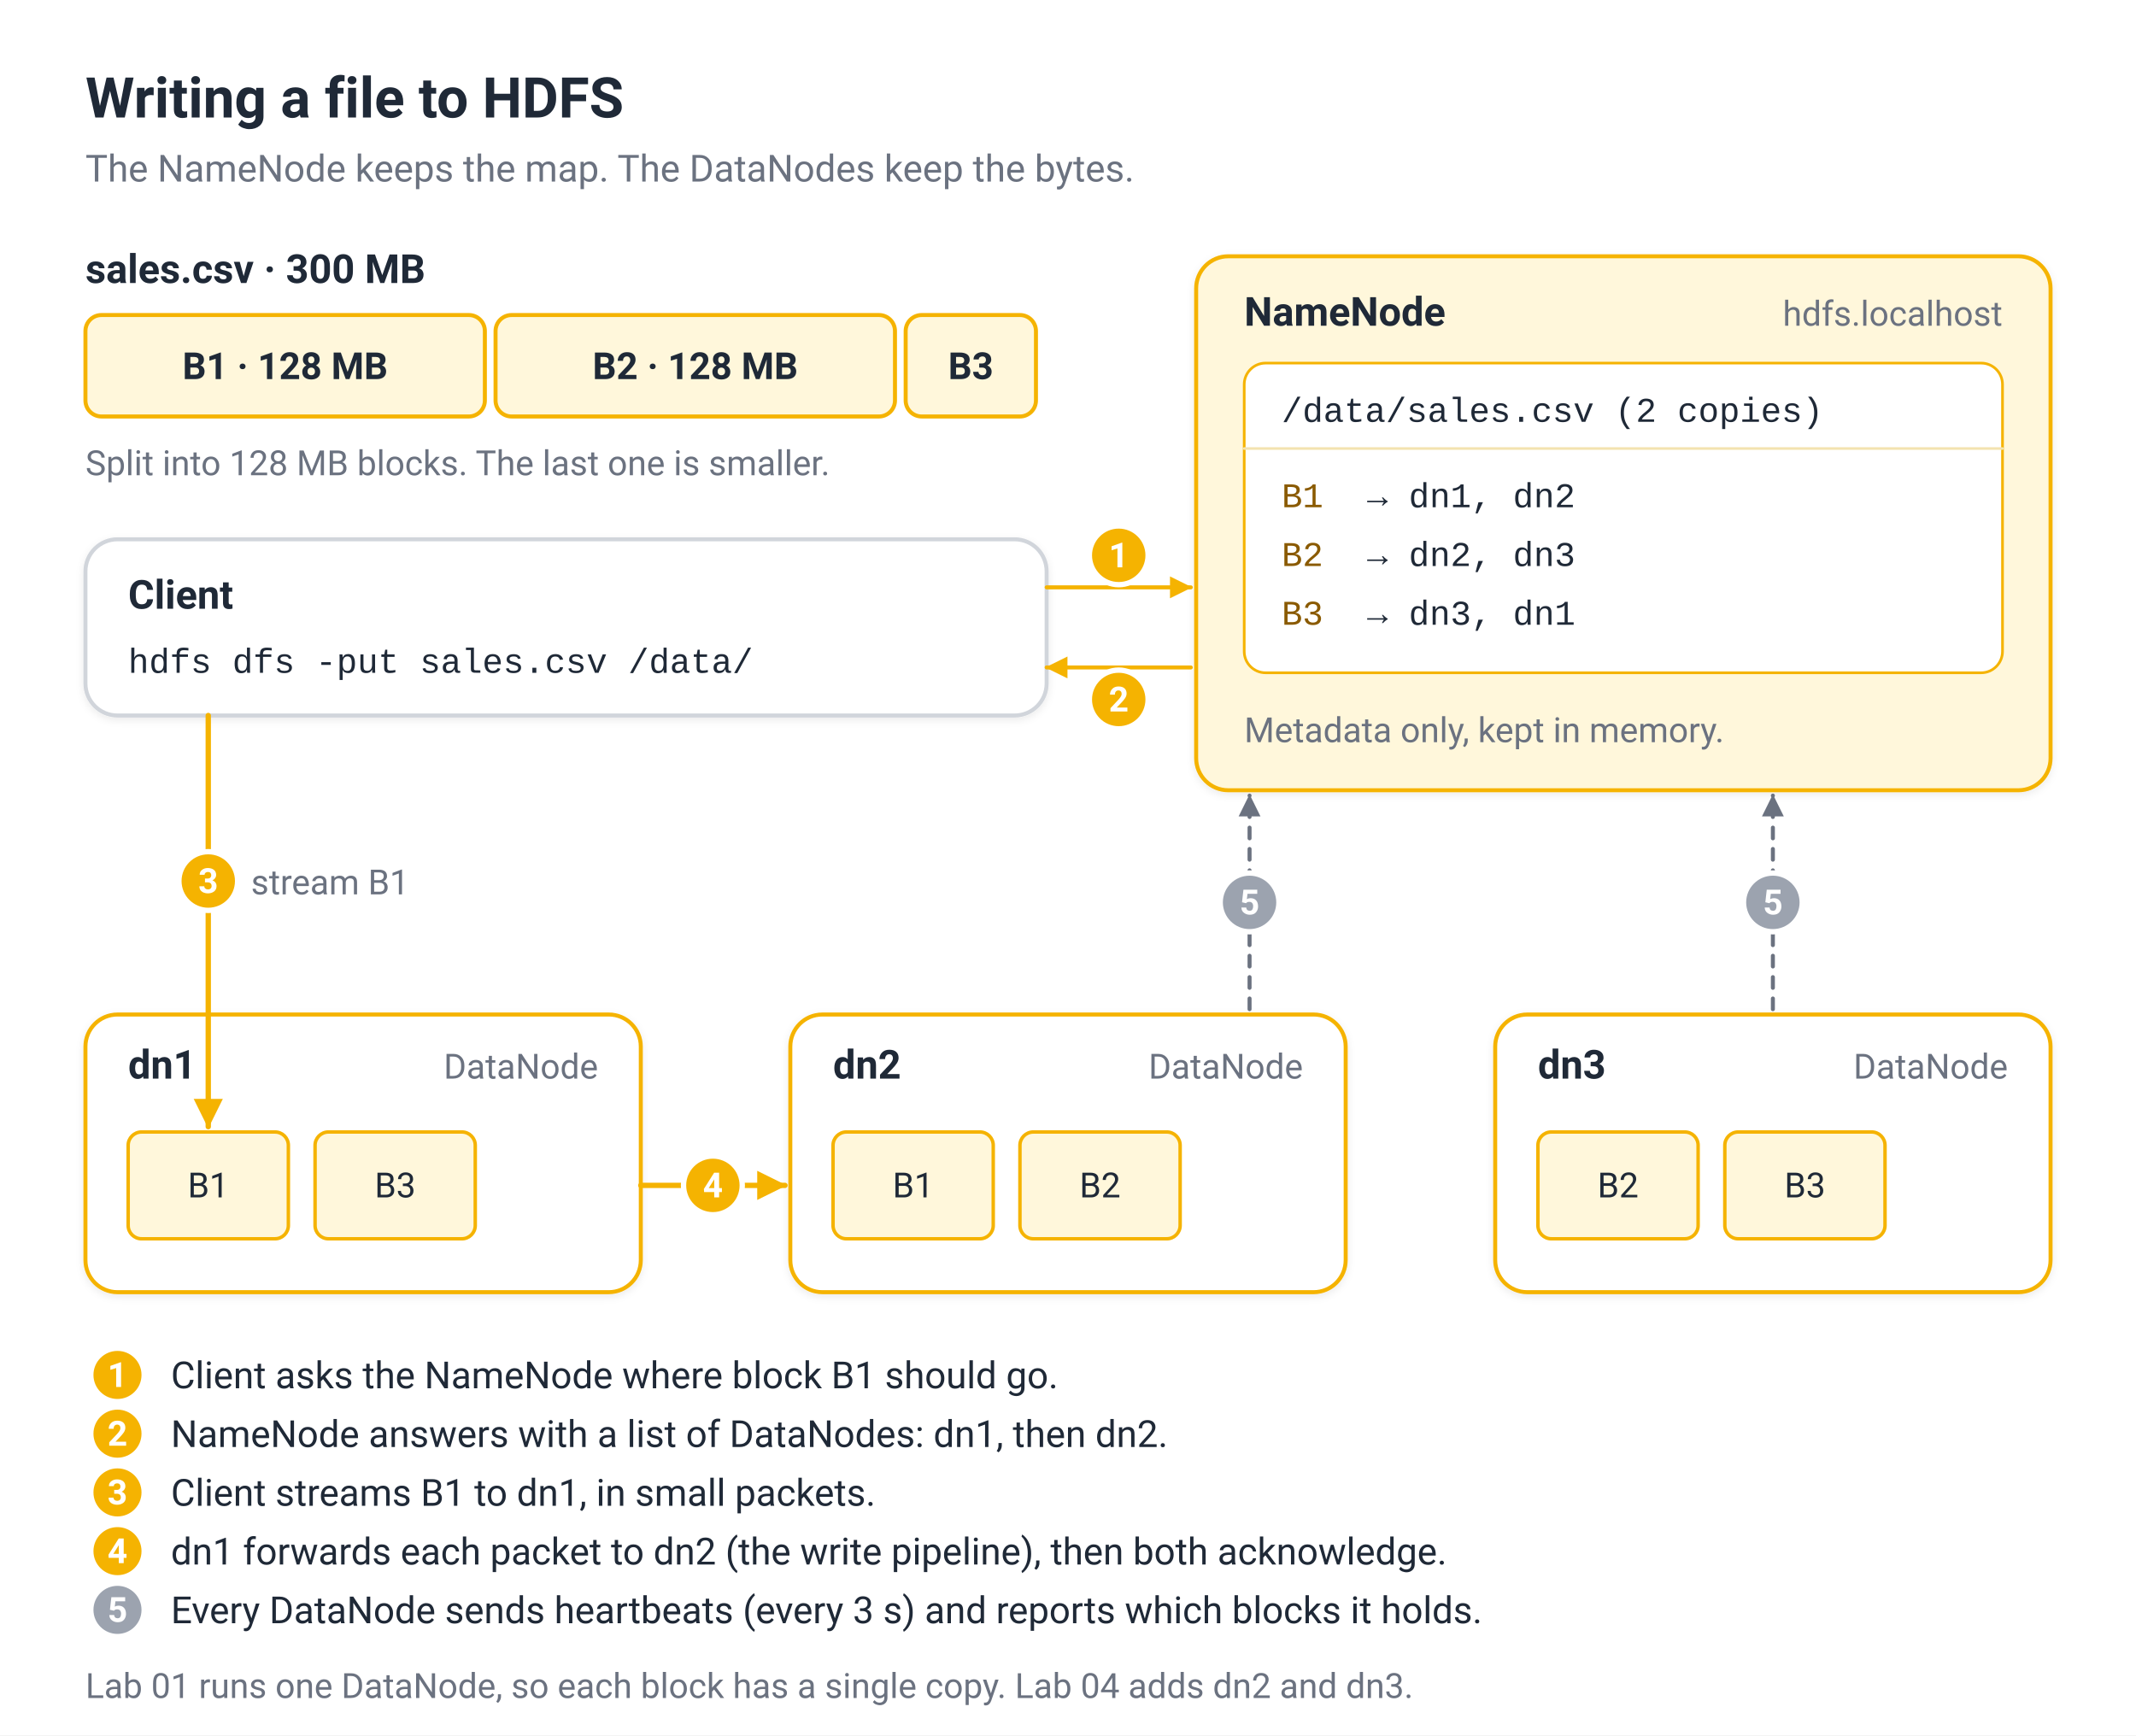
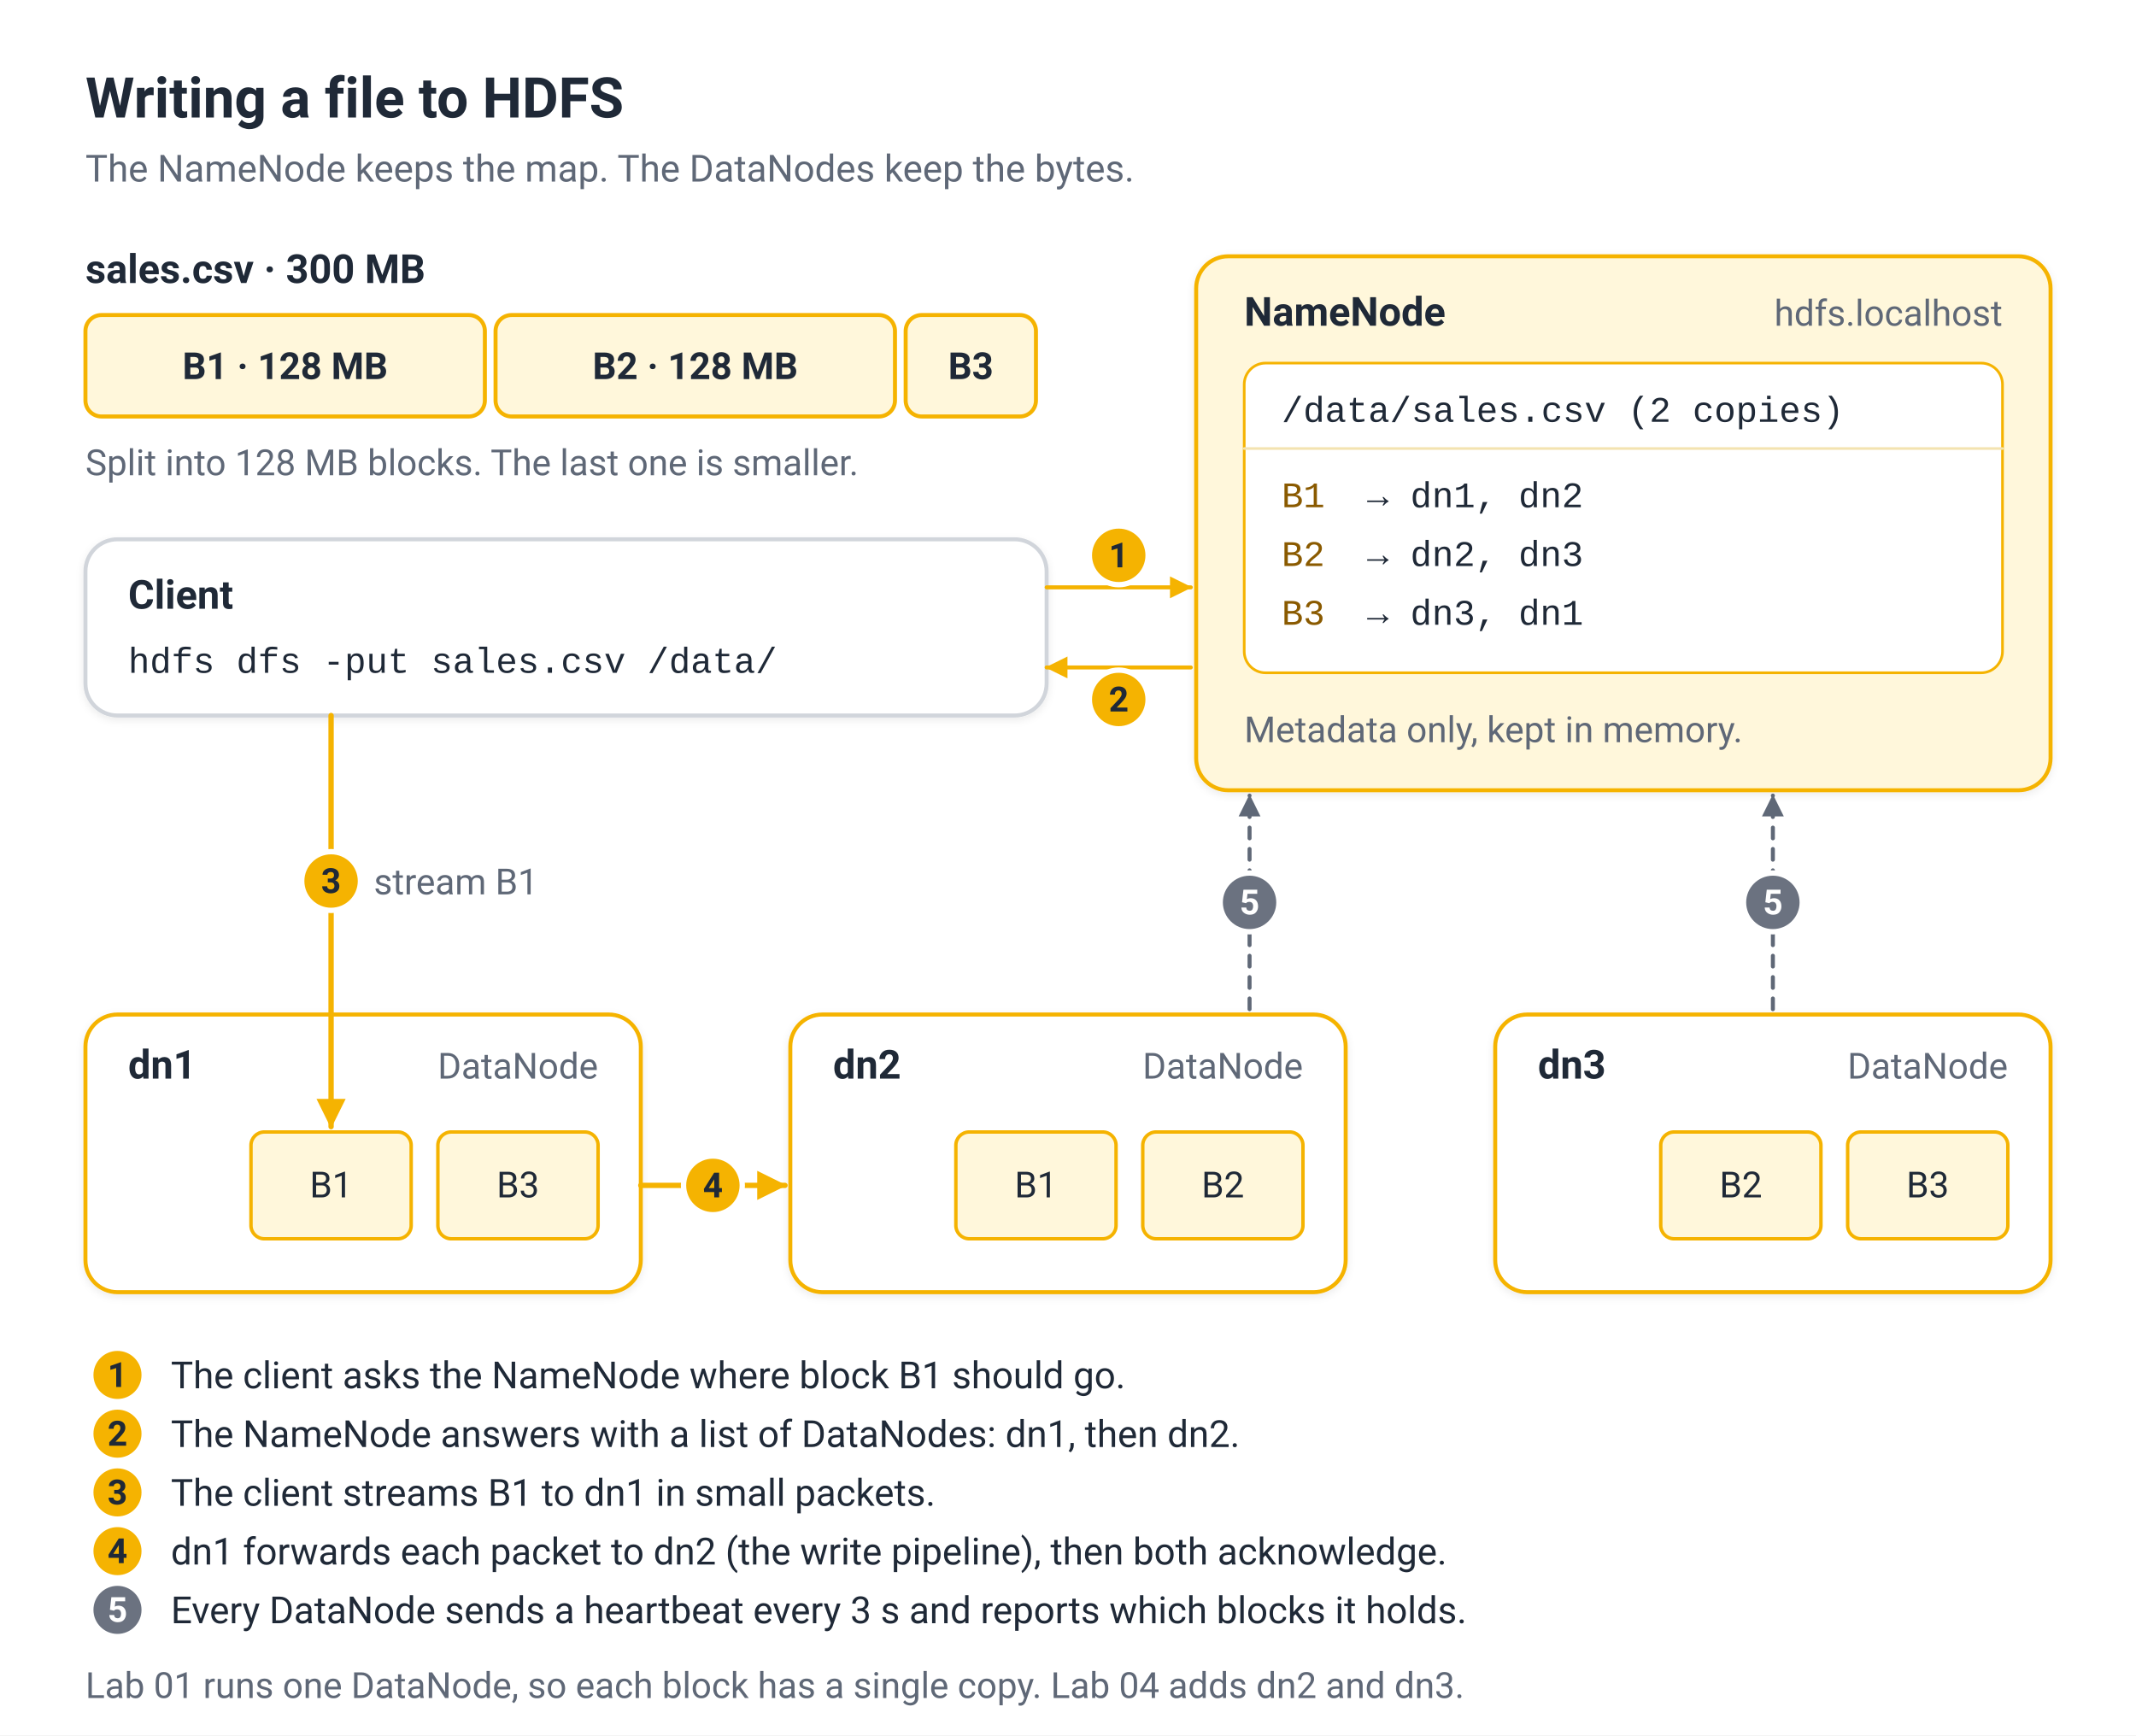
<svg xmlns="http://www.w3.org/2000/svg" width="800" height="650" viewBox="0 0 800 650" role="img" aria-labelledby="title desc" font-family="-apple-system, BlinkMacSystemFont, 'Segoe UI', Roboto, Helvetica, Arial, sans-serif">
  <style>text{font-family:-apple-system, BlinkMacSystemFont, 'Segoe UI', Roboto, Helvetica, Arial, sans-serif;fill:#1f2937}
.t{font-size:21px;font-weight:700}
- .st{font-size:14px;fill:#6b7280}
+ .st{font-size:14px;fill:#5f6877}
.h{font-size:15px;font-weight:600}
.hs{font-size:14px;font-weight:600}
.b{font-size:14px}
- .s{font-size:13px;fill:#6b7280}
- .m{font-family:ui-monospace, SFMono-Regular, Menlo, Consolas, 'Liberation Mono', monospace;font-size:13px}
- .ms{font-family:ui-monospace, SFMono-Regular, Menlo, Consolas, 'Liberation Mono', monospace;font-size:13px;fill:#6b7280}
+ .s{font-size:13.5px;fill:#5f6877}
+ .m{font-family:ui-monospace, SFMono-Regular, Menlo, Consolas, 'Liberation Mono', monospace;font-size:13.5px}
+ .ms{font-family:ui-monospace, SFMono-Regular, Menlo, Consolas, 'Liberation Mono', monospace;font-size:13.5px;fill:#5f6877}
.n{font-size:13px;font-weight:700;fill:#ffffff}</style>
  <defs>
    <filter id="sh" x="-5%" y="-5%" width="110%" height="125%">
      <feDropShadow dx="0" dy="1" stdDeviation="1.5" flood-color="#0f172a" flood-opacity="0.08" />
    </filter>
-     <marker id="a6b7280" viewBox="0 0 10 10" refX="8.5" refY="5" markerWidth="6.5" markerHeight="6.5" orient="auto-start-reverse">
-       <path d="M0.5 0.8 L9 5 L0.5 9.2 z" fill="#6b7280" />
+     <marker id="a5f6877" viewBox="0 0 10 10" refX="8.5" refY="5" markerWidth="6.5" markerHeight="6.5" orient="auto-start-reverse">
+       <path d="M0.5 0.8 L9 5 L0.5 9.2 z" fill="#5f6877" />
    </marker>
    <marker id="af5b301" viewBox="0 0 10 10" refX="8.5" refY="5" markerWidth="6.5" markerHeight="6.5" orient="auto-start-reverse">
      <path d="M0.5 0.8 L9 5 L0.5 9.2 z" fill="#f5b301" />
    </marker>
  </defs>
  <rect width="800" height="650" fill="#ffffff" />
  <text x="32" y="44" class="t">Writing a file to HDFS</text>
  <text x="32" y="68" class="st">The NameNode keeps the map. The DataNodes keep the bytes.</text>
  <text x="32" y="106" class="h">sales.csv · 300 MB</text>
  <rect x="32" y="118" width="149.6" height="38" rx="6" fill="#fff7db" stroke="#f5b301" stroke-width="1.5" />
  <text x="106.8" y="142" class="hs" text-anchor="middle">B1 · 128 MB</text>
  <rect x="185.6" y="118" width="149.6" height="38" rx="6" fill="#fff7db" stroke="#f5b301" stroke-width="1.5" />
  <text x="260.4" y="142" class="hs" text-anchor="middle">B2 · 128 MB</text>
  <rect x="339.2" y="118" width="48.8" height="38" rx="6" fill="#fff7db" stroke="#f5b301" stroke-width="1.5" />
  <text x="363.6" y="142" class="hs" text-anchor="middle">B3</text>
  <text x="32" y="178" class="s">Split into 128 MB blocks. The last one is smaller.</text>
  <rect x="32" y="202" width="360" height="66" rx="12" fill="#ffffff" stroke="#d1d5db" stroke-width="1.5" filter="url(#sh)" />
  <text x="48" y="228" class="h">Client</text>
  <text x="48" y="252" class="m">hdfs dfs -put sales.csv /data/</text>
  <rect x="448" y="96" width="320" height="200" rx="12" fill="#fff7db" stroke="#f5b301" stroke-width="1.5" filter="url(#sh)" />
  <text x="466" y="122" class="h">NameNode</text>
  <text x="750" y="122" class="s" text-anchor="end">hdfs.localhost</text>
  <rect x="466" y="136" width="284" height="116" rx="8" fill="#ffffff" stroke="#f5b301" stroke-width="1" />
  <text x="480" y="158" class="m">/data/sales.csv  (2 copies)</text>
  <line x1="466" y1="168" x2="750" y2="168" stroke="#f3e3b0" stroke-width="1" stroke-linecap="round" />
  <text x="480" y="190" class="m" style="fill:#8a5a00">B1</text>
  <text x="512" y="190" class="m">→ dn1, dn2</text>
  <text x="480" y="212" class="m" style="fill:#8a5a00">B2</text>
  <text x="512" y="212" class="m">→ dn2, dn3</text>
  <text x="480" y="234" class="m" style="fill:#8a5a00">B3</text>
  <text x="512" y="234" class="m">→ dn3, dn1</text>
  <text x="466" y="278" class="s">Metadata only, kept in memory.</text>
  <path d="M392 220 L446 220" fill="none" stroke="#f5b301" stroke-width="1.5" stroke-linecap="round" stroke-linejoin="round" marker-end="url(#af5b301)" />
  <path d="M446 250 L392 250" fill="none" stroke="#f5b301" stroke-width="1.5" stroke-linecap="round" stroke-linejoin="round" marker-end="url(#af5b301)" />
  <circle cx="419" cy="208" r="11" fill="#f5b301" stroke="#ffffff" stroke-width="2" />
-   <text x="419" y="212.5" class="n" text-anchor="middle">1</text>
+   <text x="419" y="212.5" class="n" text-anchor="middle" style="fill:#1f2937">1</text>
  <circle cx="419" cy="262" r="11" fill="#f5b301" stroke="#ffffff" stroke-width="2" />
-   <text x="419" y="266.5" class="n" text-anchor="middle">2</text>
+   <text x="419" y="266.5" class="n" text-anchor="middle" style="fill:#1f2937">2</text>
  <rect x="32" y="380" width="208" height="104" rx="12" fill="#ffffff" stroke="#f5b301" stroke-width="1.5" filter="url(#sh)" />
  <text x="48" y="404" class="h">dn1</text>
  <text x="224" y="404" class="s" text-anchor="end">DataNode</text>
-   <rect x="48" y="424" width="60" height="40" rx="5" fill="#fff7db" stroke="#f5b301" stroke-width="1.3" />
-   <text x="78" y="448.5" class="s" text-anchor="middle" style="fill:#1f2937">B1</text>
-   <rect x="118" y="424" width="60" height="40" rx="5" fill="#fff7db" stroke="#f5b301" stroke-width="1.3" />
-   <text x="148" y="448.5" class="s" text-anchor="middle" style="fill:#1f2937">B3</text>
+   <rect x="94" y="424" width="60" height="40" rx="5" fill="#fff7db" stroke="#f5b301" stroke-width="1.3" />
+   <text x="124" y="448.5" class="s" text-anchor="middle" style="fill:#1f2937">B1</text>
+   <rect x="164" y="424" width="60" height="40" rx="5" fill="#fff7db" stroke="#f5b301" stroke-width="1.3" />
+   <text x="194" y="448.5" class="s" text-anchor="middle" style="fill:#1f2937">B3</text>
  <rect x="296" y="380" width="208" height="104" rx="12" fill="#ffffff" stroke="#f5b301" stroke-width="1.5" filter="url(#sh)" />
  <text x="312" y="404" class="h">dn2</text>
  <text x="488" y="404" class="s" text-anchor="end">DataNode</text>
-   <rect x="312" y="424" width="60" height="40" rx="5" fill="#fff7db" stroke="#f5b301" stroke-width="1.3" />
-   <text x="342" y="448.5" class="s" text-anchor="middle" style="fill:#1f2937">B1</text>
-   <rect x="382" y="424" width="60" height="40" rx="5" fill="#fff7db" stroke="#f5b301" stroke-width="1.3" />
-   <text x="412" y="448.5" class="s" text-anchor="middle" style="fill:#1f2937">B2</text>
+   <rect x="358" y="424" width="60" height="40" rx="5" fill="#fff7db" stroke="#f5b301" stroke-width="1.3" />
+   <text x="388" y="448.5" class="s" text-anchor="middle" style="fill:#1f2937">B1</text>
+   <rect x="428" y="424" width="60" height="40" rx="5" fill="#fff7db" stroke="#f5b301" stroke-width="1.3" />
+   <text x="458" y="448.5" class="s" text-anchor="middle" style="fill:#1f2937">B2</text>
  <rect x="560" y="380" width="208" height="104" rx="12" fill="#ffffff" stroke="#f5b301" stroke-width="1.5" filter="url(#sh)" />
  <text x="576" y="404" class="h">dn3</text>
  <text x="752" y="404" class="s" text-anchor="end">DataNode</text>
-   <rect x="576" y="424" width="60" height="40" rx="5" fill="#fff7db" stroke="#f5b301" stroke-width="1.3" />
-   <text x="606" y="448.5" class="s" text-anchor="middle" style="fill:#1f2937">B2</text>
-   <rect x="646" y="424" width="60" height="40" rx="5" fill="#fff7db" stroke="#f5b301" stroke-width="1.3" />
-   <text x="676" y="448.5" class="s" text-anchor="middle" style="fill:#1f2937">B3</text>
-   <path d="M78 268 L78 422" fill="none" stroke="#f5b301" stroke-width="2" stroke-linecap="round" stroke-linejoin="round" marker-end="url(#af5b301)" />
-   <circle cx="78" cy="330" r="11" fill="#f5b301" stroke="#ffffff" stroke-width="2" />
-   <text x="78" y="334.5" class="n" text-anchor="middle">3</text>
-   <text x="94" y="335" class="s">stream B1</text>
+   <rect x="622" y="424" width="60" height="40" rx="5" fill="#fff7db" stroke="#f5b301" stroke-width="1.3" />
+   <text x="652" y="448.5" class="s" text-anchor="middle" style="fill:#1f2937">B2</text>
+   <rect x="692" y="424" width="60" height="40" rx="5" fill="#fff7db" stroke="#f5b301" stroke-width="1.3" />
+   <text x="722" y="448.5" class="s" text-anchor="middle" style="fill:#1f2937">B3</text>
+   <path d="M124 268 L124 422" fill="none" stroke="#f5b301" stroke-width="2" stroke-linecap="round" stroke-linejoin="round" marker-end="url(#af5b301)" />
+   <circle cx="124" cy="330" r="11" fill="#f5b301" stroke="#ffffff" stroke-width="2" />
+   <text x="124" y="334.5" class="n" text-anchor="middle" style="fill:#1f2937">3</text>
+   <text x="140" y="335" class="s">stream B1</text>
  <path d="M240 444 L294 444" fill="none" stroke="#f5b301" stroke-width="2" stroke-linecap="round" stroke-linejoin="round" marker-end="url(#af5b301)" />
  <circle cx="267" cy="444" r="11" fill="#f5b301" stroke="#ffffff" stroke-width="2" />
-   <text x="267" y="448.5" class="n" text-anchor="middle">4</text>
-   <path d="M468 378 L468 298" fill="none" stroke="#6b7280" stroke-width="1.5" stroke-linecap="round" stroke-linejoin="round" stroke-dasharray="4 4" marker-end="url(#a6b7280)" />
-   <path d="M664 378 L664 298" fill="none" stroke="#6b7280" stroke-width="1.5" stroke-linecap="round" stroke-linejoin="round" stroke-dasharray="4 4" marker-end="url(#a6b7280)" />
-   <circle cx="468" cy="338" r="11" fill="#9ca3af" stroke="#ffffff" stroke-width="2" />
-   <text x="468" y="342.5" class="n" text-anchor="middle">5</text>
-   <circle cx="664" cy="338" r="11" fill="#9ca3af" stroke="#ffffff" stroke-width="2" />
-   <text x="664" y="342.5" class="n" text-anchor="middle">5</text>
+   <text x="267" y="448.5" class="n" text-anchor="middle" style="fill:#1f2937">4</text>
+   <path d="M468 378 L468 298" fill="none" stroke="#5f6877" stroke-width="1.5" stroke-linecap="round" stroke-linejoin="round" stroke-dasharray="4 4" marker-end="url(#a5f6877)" />
+   <path d="M664 378 L664 298" fill="none" stroke="#5f6877" stroke-width="1.5" stroke-linecap="round" stroke-linejoin="round" stroke-dasharray="4 4" marker-end="url(#a5f6877)" />
+   <circle cx="468" cy="338" r="11" fill="#6b7280" stroke="#ffffff" stroke-width="2" />
+   <text x="468" y="342.5" class="n" text-anchor="middle" style="fill:#ffffff">5</text>
+   <circle cx="664" cy="338" r="11" fill="#6b7280" stroke="#ffffff" stroke-width="2" />
+   <text x="664" y="342.5" class="n" text-anchor="middle" style="fill:#ffffff">5</text>
  <circle cx="44" cy="515" r="10" fill="#f5b301" stroke="#ffffff" stroke-width="2" />
-   <text x="44" y="519.5" class="n" text-anchor="middle">1</text>
-   <text x="64" y="520" class="b">Client asks the NameNode where block B1 should go.</text>
+   <text x="44" y="519.5" class="n" text-anchor="middle" style="fill:#1f2937">1</text>
+   <text x="64" y="520" class="b">The client asks the NameNode where block B1 should go.</text>
  <circle cx="44" cy="537" r="10" fill="#f5b301" stroke="#ffffff" stroke-width="2" />
-   <text x="44" y="541.5" class="n" text-anchor="middle">2</text>
-   <text x="64" y="542" class="b">NameNode answers with a list of DataNodes: dn1, then dn2.</text>
+   <text x="44" y="541.5" class="n" text-anchor="middle" style="fill:#1f2937">2</text>
+   <text x="64" y="542" class="b">The NameNode answers with a list of DataNodes: dn1, then dn2.</text>
  <circle cx="44" cy="559" r="10" fill="#f5b301" stroke="#ffffff" stroke-width="2" />
-   <text x="44" y="563.5" class="n" text-anchor="middle">3</text>
-   <text x="64" y="564" class="b">Client streams B1 to dn1, in small packets.</text>
+   <text x="44" y="563.5" class="n" text-anchor="middle" style="fill:#1f2937">3</text>
+   <text x="64" y="564" class="b">The client streams B1 to dn1 in small packets.</text>
  <circle cx="44" cy="581" r="10" fill="#f5b301" stroke="#ffffff" stroke-width="2" />
-   <text x="44" y="585.5" class="n" text-anchor="middle">4</text>
+   <text x="44" y="585.5" class="n" text-anchor="middle" style="fill:#1f2937">4</text>
  <text x="64" y="586" class="b">dn1 forwards each packet to dn2 (the write pipeline), then both acknowledge.</text>
-   <circle cx="44" cy="603" r="10" fill="#9ca3af" stroke="#ffffff" stroke-width="2" />
-   <text x="44" y="607.5" class="n" text-anchor="middle">5</text>
-   <text x="64" y="608" class="b">Every DataNode sends heartbeats (every 3 s) and reports which blocks it holds.</text>
+   <circle cx="44" cy="603" r="10" fill="#6b7280" stroke="#ffffff" stroke-width="2" />
+   <text x="44" y="607.5" class="n" text-anchor="middle" style="fill:#ffffff">5</text>
+   <text x="64" y="608" class="b">Every DataNode sends a heartbeat every 3 s and reports which blocks it holds.</text>
  <text x="32" y="636" class="s">Lab 01 runs one DataNode, so each block has a single copy. Lab 04 adds dn2 and dn3.</text>
</svg>
